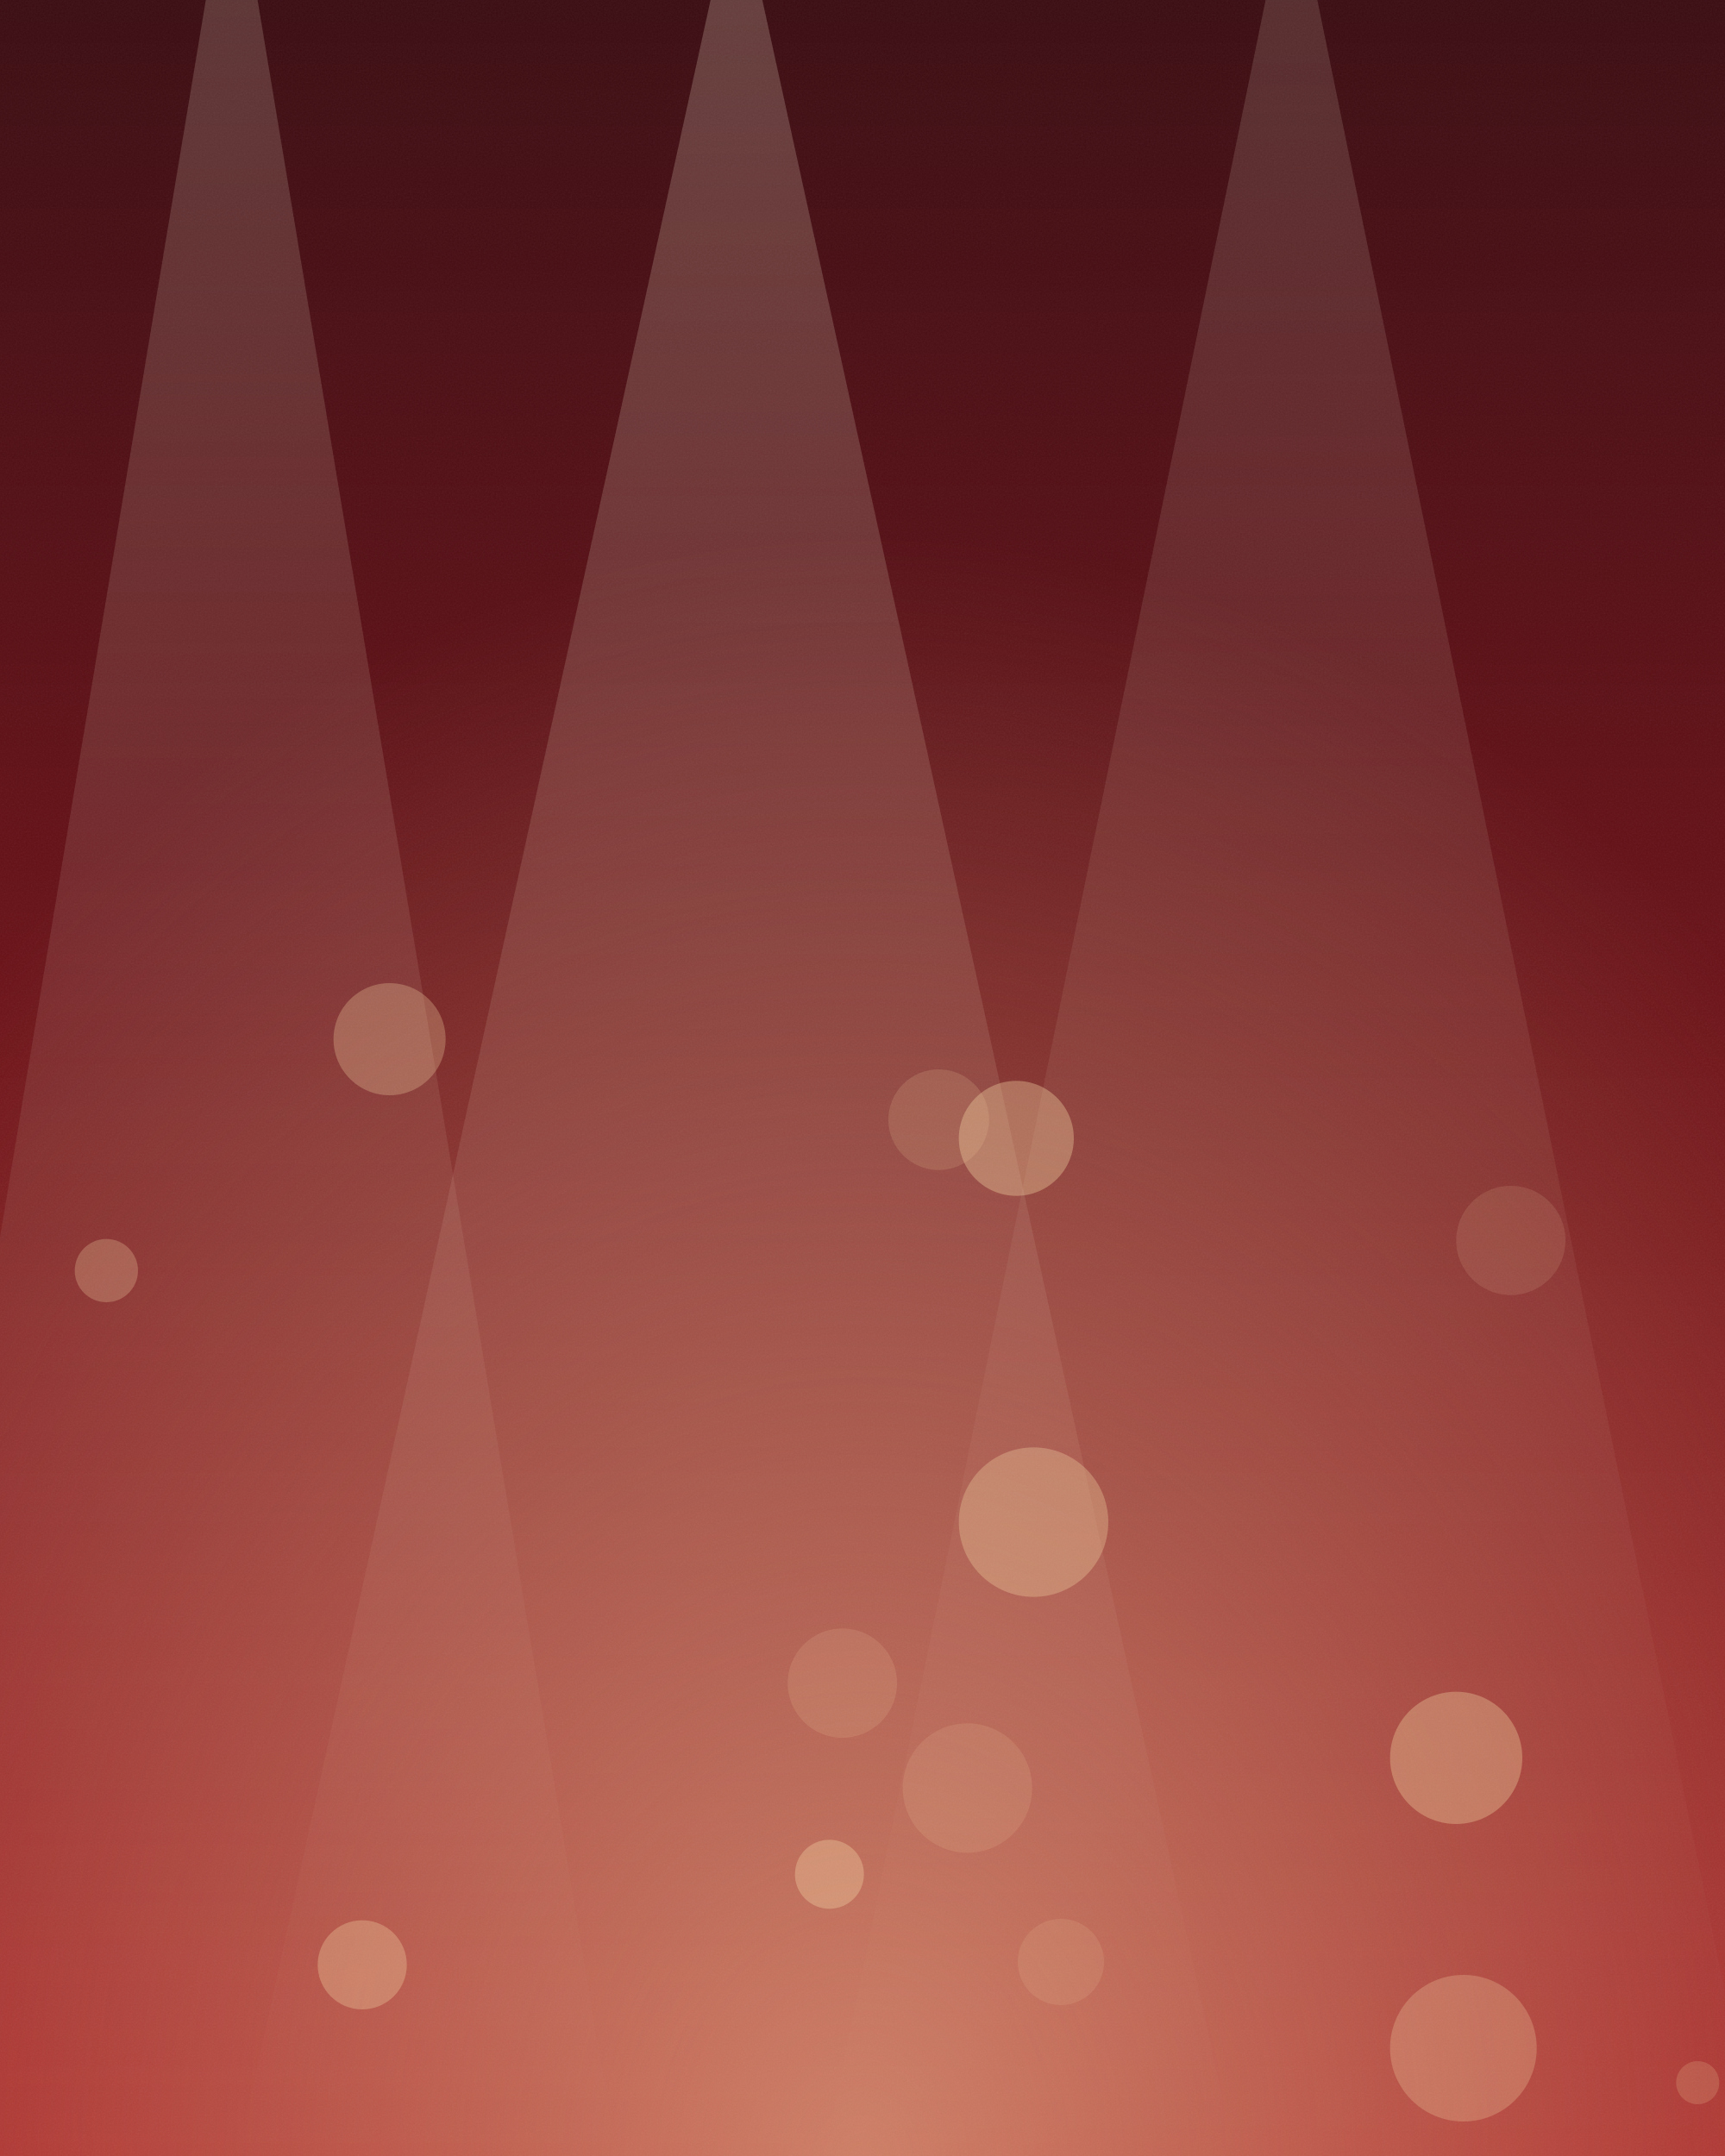
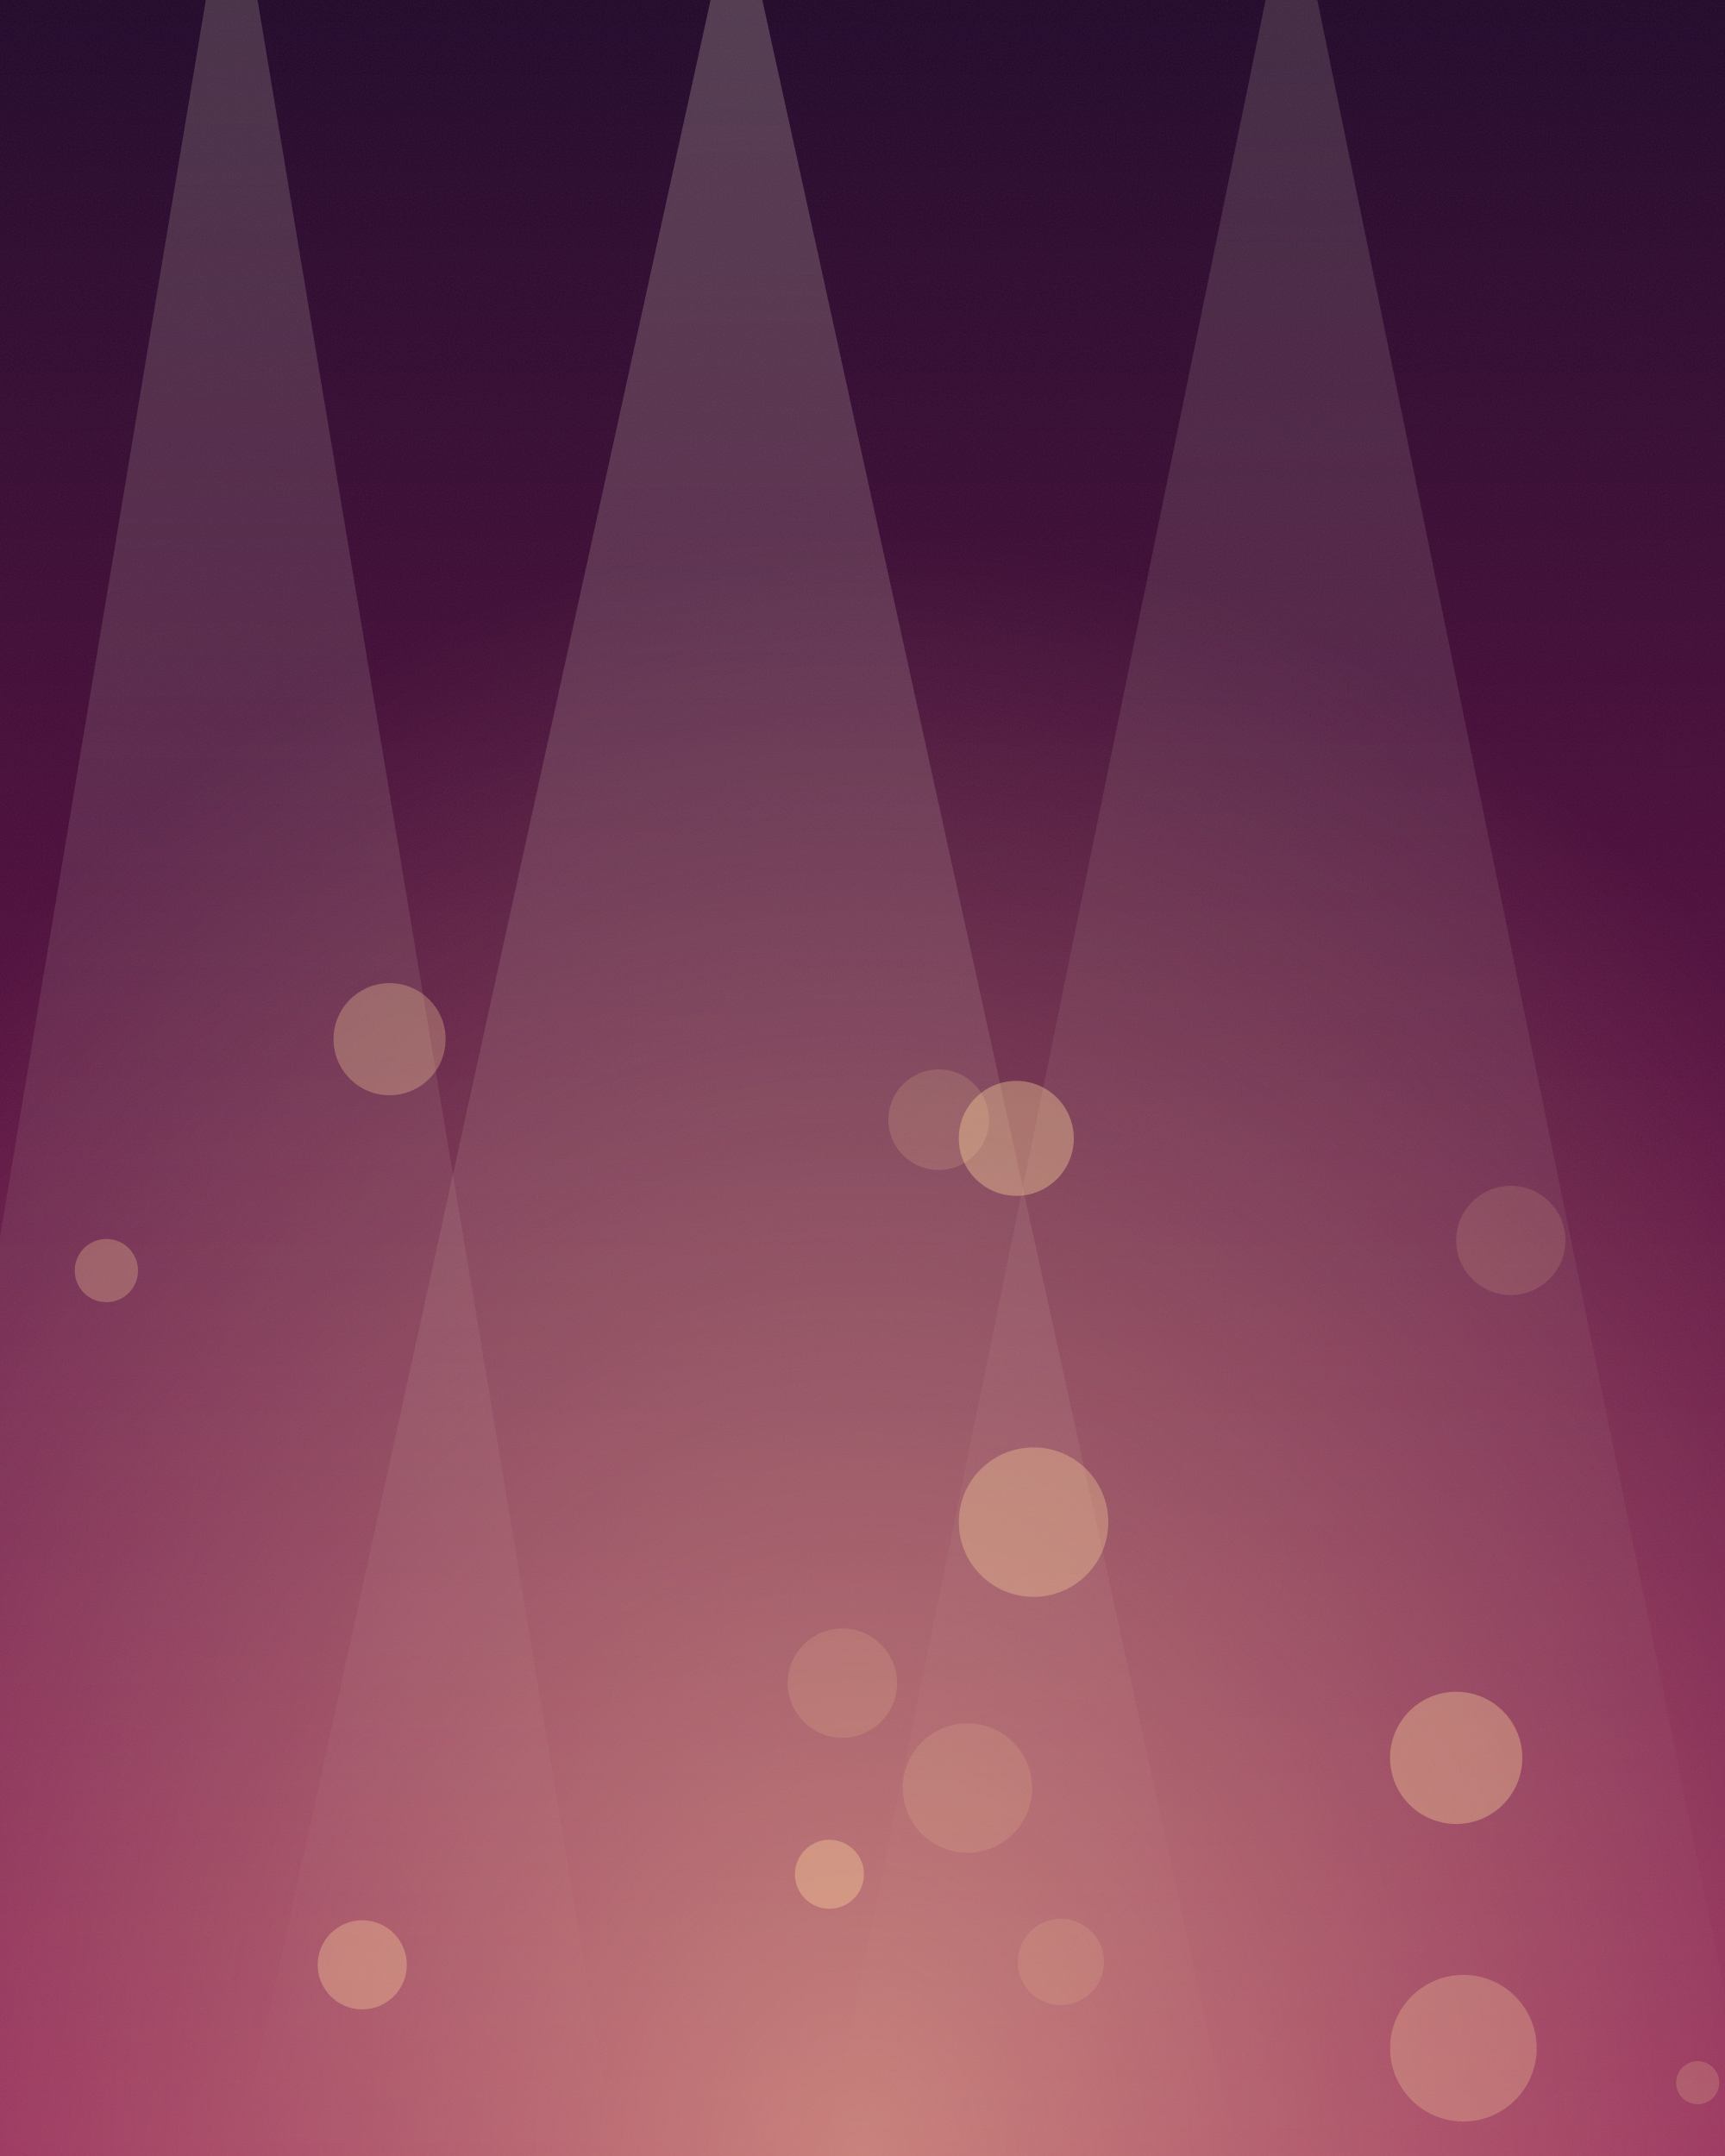
<svg xmlns="http://www.w3.org/2000/svg" width="1200" height="1500" viewBox="0 0 1200 1500">
  <defs>
    <linearGradient id="bg" x1="0" y1="0" x2="0" y2="1">
-       <stop offset="0" stop-color="#3a0c12" />
-       <stop offset="1" stop-color="#a3171d" />
+       <stop offset="0" stop-color="#21082a" />
+       <stop offset="1" stop-color="#8a1554" />
    </linearGradient>
    <linearGradient id="beam" x1="0" y1="0" x2="0" y2="1">
      <stop offset="0" stop-color="#fff2d6" stop-opacity=".6" />
      <stop offset="1" stop-color="#fff6e3" stop-opacity="0" />
    </linearGradient>
    <radialGradient id="glow" cx=".5" cy="1" r=".75">
-       <stop offset="0" stop-color="#f3d3a1" stop-opacity=".55" />
-       <stop offset="1" stop-color="#f3d3a1" stop-opacity="0" />
+       <stop offset="0" stop-color="#ffd89a" stop-opacity=".55" />
+       <stop offset="1" stop-color="#ffd89a" stop-opacity="0" />
    </radialGradient>
    <filter id="grain">
      <feTurbulence type="fractalNoise" baseFrequency=".85" numOctaves="2" stitchTiles="stitch" />
      <feColorMatrix type="saturate" values="0" />
    </filter>
  </defs>
  <rect width="1200" height="1500" fill="url(#bg)" />
  <polygon points="143.174,0 179.174,0 428.688,1500 -106.34,1500" fill="url(#beam)" opacity="0.29" />
  <polygon points="494.312,0 530.312,0 859.313,1500 165.312,1500" fill="url(#beam)" opacity="0.36" />
  <polygon points="880.421,0 916.421,0 1223.132,1500 573.711,1500" fill="url(#beam)" opacity="0.24" />
  <rect width="1200" height="1500" fill="url(#glow)" />
-   <circle cx="1181" cy="1449" r="15" fill="#f3d3a1" opacity="0.19" />
-   <circle cx="271" cy="723" r="39" fill="#f3d3a1" opacity="0.29" />
-   <circle cx="74" cy="884" r="22" fill="#f3d3a1" opacity="0.27" />
-   <circle cx="577" cy="1304" r="24" fill="#f3d3a1" opacity="0.36" />
-   <circle cx="719" cy="1059" r="52" fill="#f3d3a1" opacity="0.33" />
-   <circle cx="1013" cy="1223" r="46" fill="#f3d3a1" opacity="0.35" />
-   <circle cx="586" cy="1171" r="38" fill="#f3d3a1" opacity="0.15" />
-   <circle cx="1018" cy="1425" r="51" fill="#f3d3a1" opacity="0.27" />
-   <circle cx="707" cy="792" r="40" fill="#f3d3a1" opacity="0.37" />
-   <circle cx="653" cy="779" r="35" fill="#f3d3a1" opacity="0.16" />
-   <circle cx="738" cy="1365" r="30" fill="#f3d3a1" opacity="0.13" />
-   <circle cx="673" cy="1244" r="45" fill="#f3d3a1" opacity="0.14" />
-   <circle cx="252" cy="1367" r="31" fill="#f3d3a1" opacity="0.33" />
-   <circle cx="1051" cy="863" r="38" fill="#f3d3a1" opacity="0.13" />
+   <circle cx="1181" cy="1449" r="15" fill="#ffd89a" opacity="0.19" />
+   <circle cx="271" cy="723" r="39" fill="#ffd89a" opacity="0.29" />
+   <circle cx="74" cy="884" r="22" fill="#ffd89a" opacity="0.27" />
+   <circle cx="577" cy="1304" r="24" fill="#ffd89a" opacity="0.36" />
+   <circle cx="719" cy="1059" r="52" fill="#ffd89a" opacity="0.33" />
+   <circle cx="1013" cy="1223" r="46" fill="#ffd89a" opacity="0.35" />
+   <circle cx="586" cy="1171" r="38" fill="#ffd89a" opacity="0.15" />
+   <circle cx="1018" cy="1425" r="51" fill="#ffd89a" opacity="0.27" />
+   <circle cx="707" cy="792" r="40" fill="#ffd89a" opacity="0.37" />
+   <circle cx="653" cy="779" r="35" fill="#ffd89a" opacity="0.16" />
+   <circle cx="738" cy="1365" r="30" fill="#ffd89a" opacity="0.13" />
+   <circle cx="673" cy="1244" r="45" fill="#ffd89a" opacity="0.14" />
+   <circle cx="252" cy="1367" r="31" fill="#ffd89a" opacity="0.33" />
+   <circle cx="1051" cy="863" r="38" fill="#ffd89a" opacity="0.13" />
  <rect width="1200" height="1500" filter="url(#grain)" opacity=".07" />
</svg>
